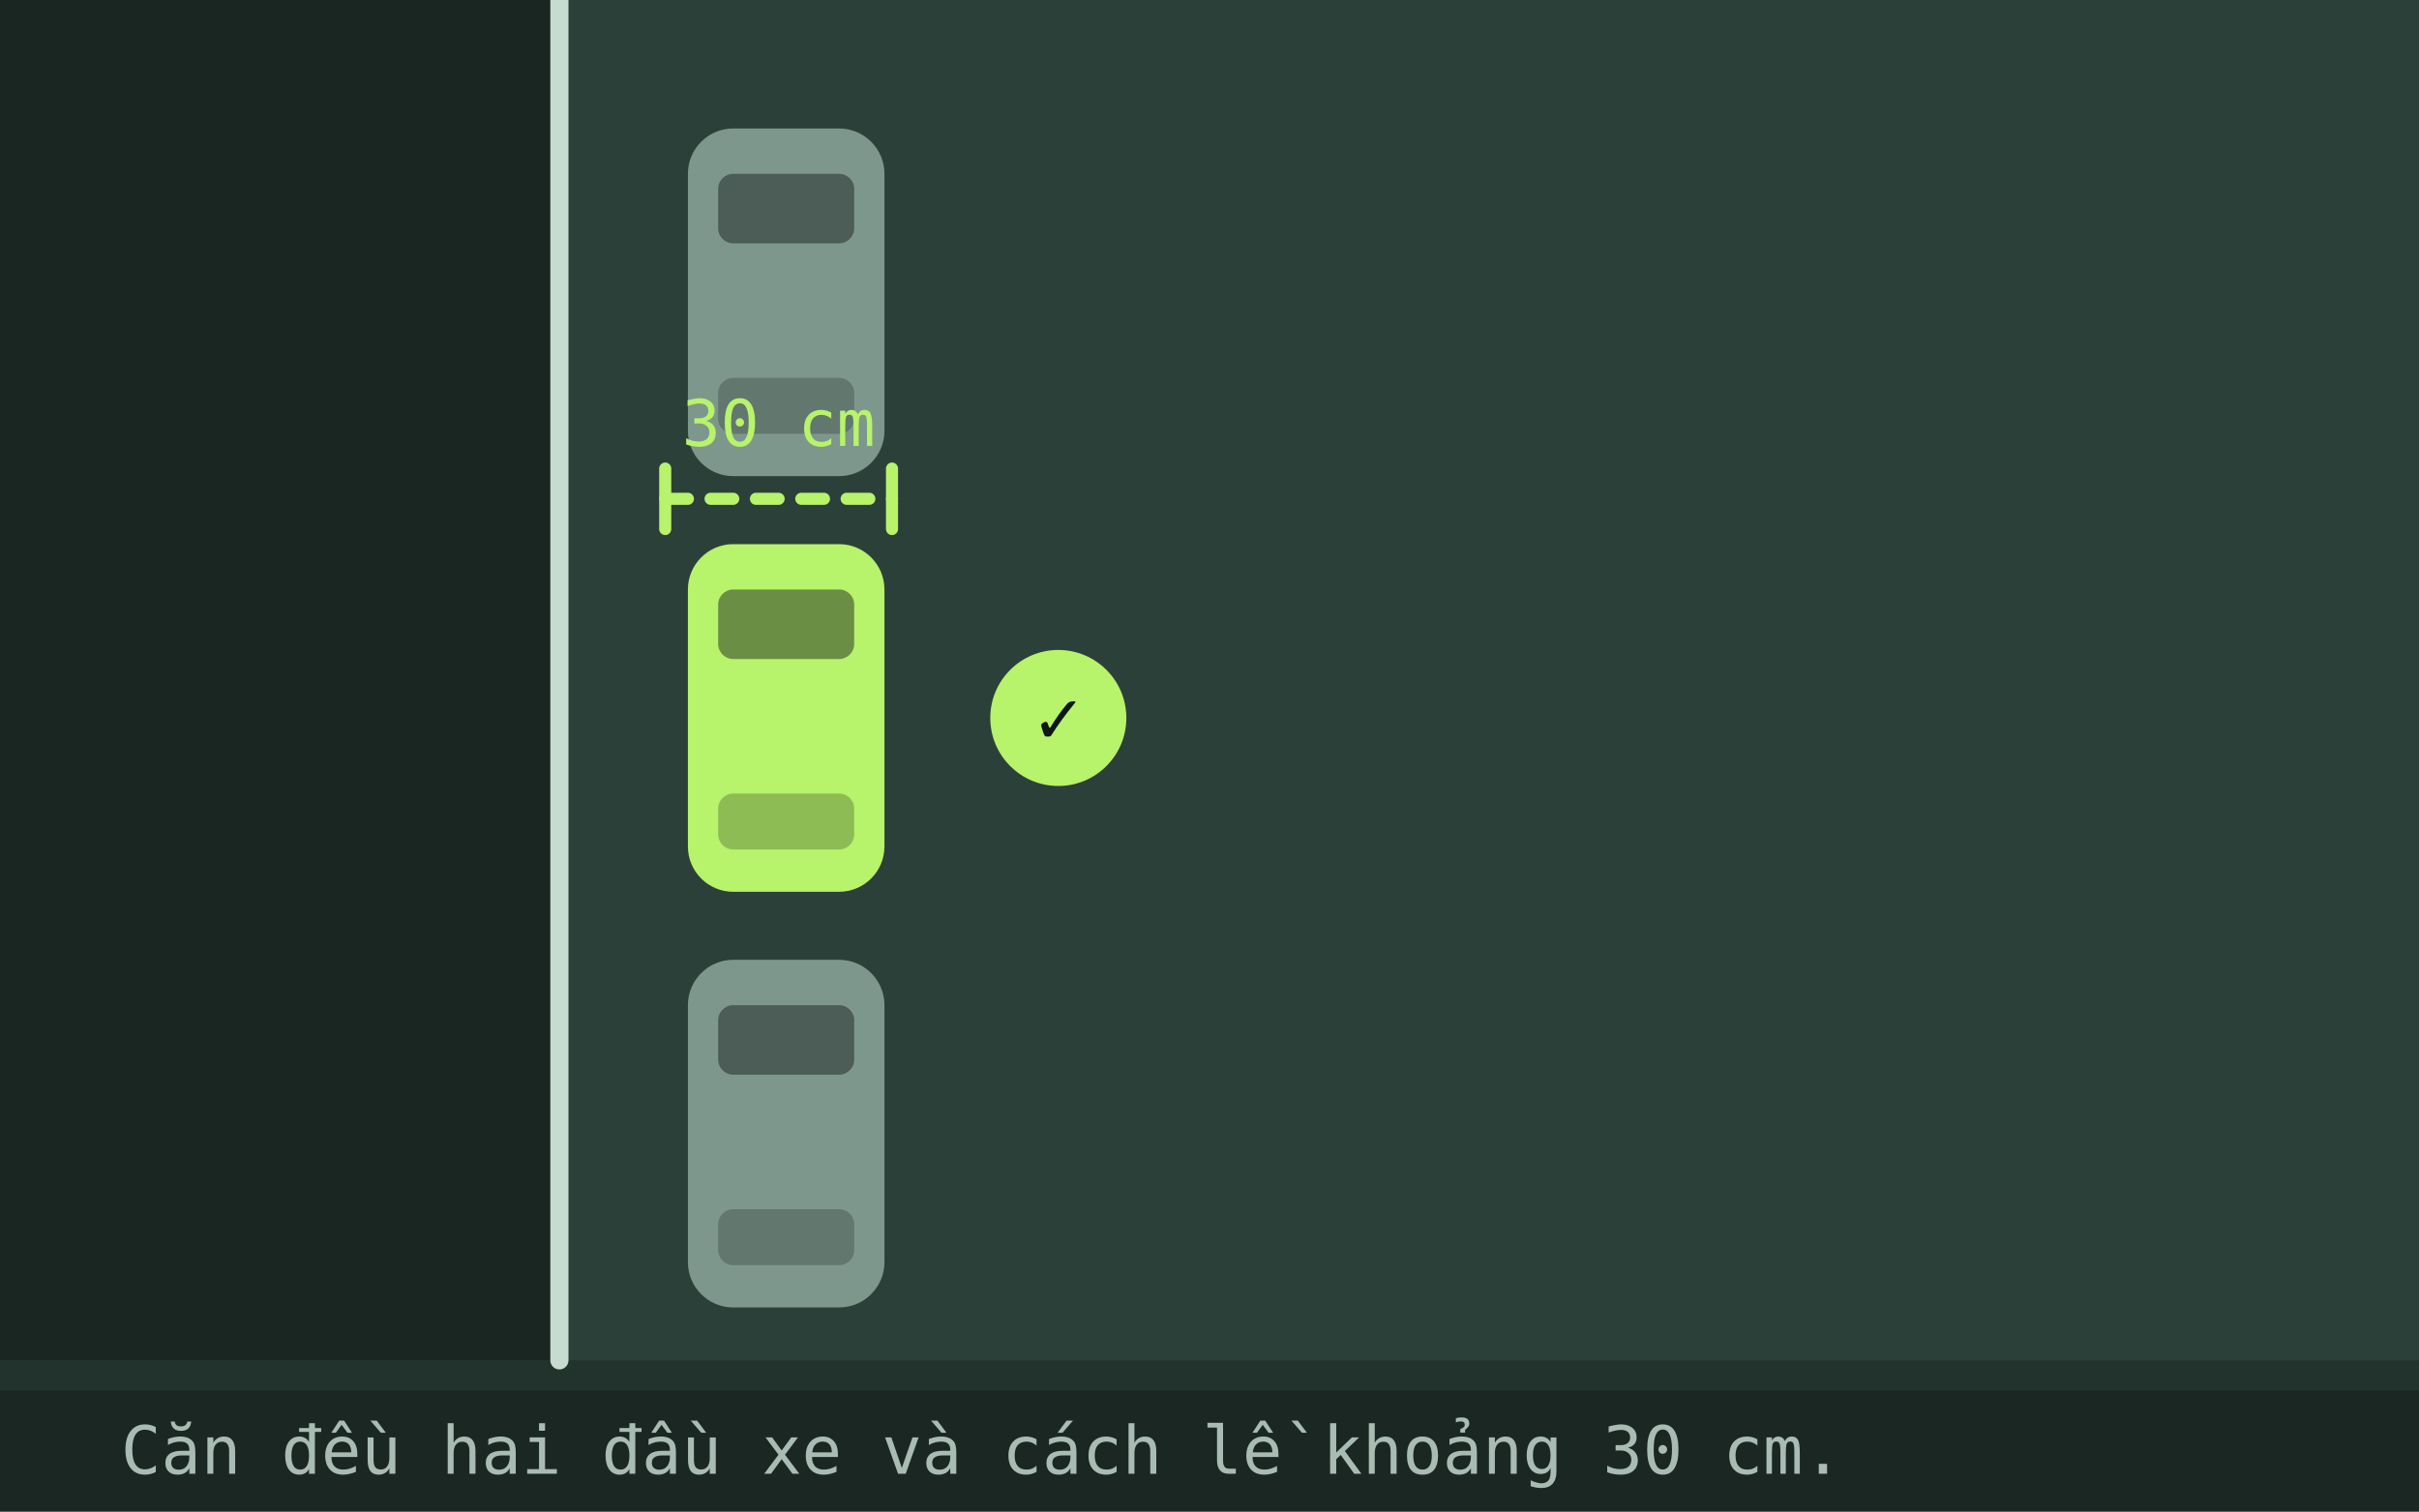
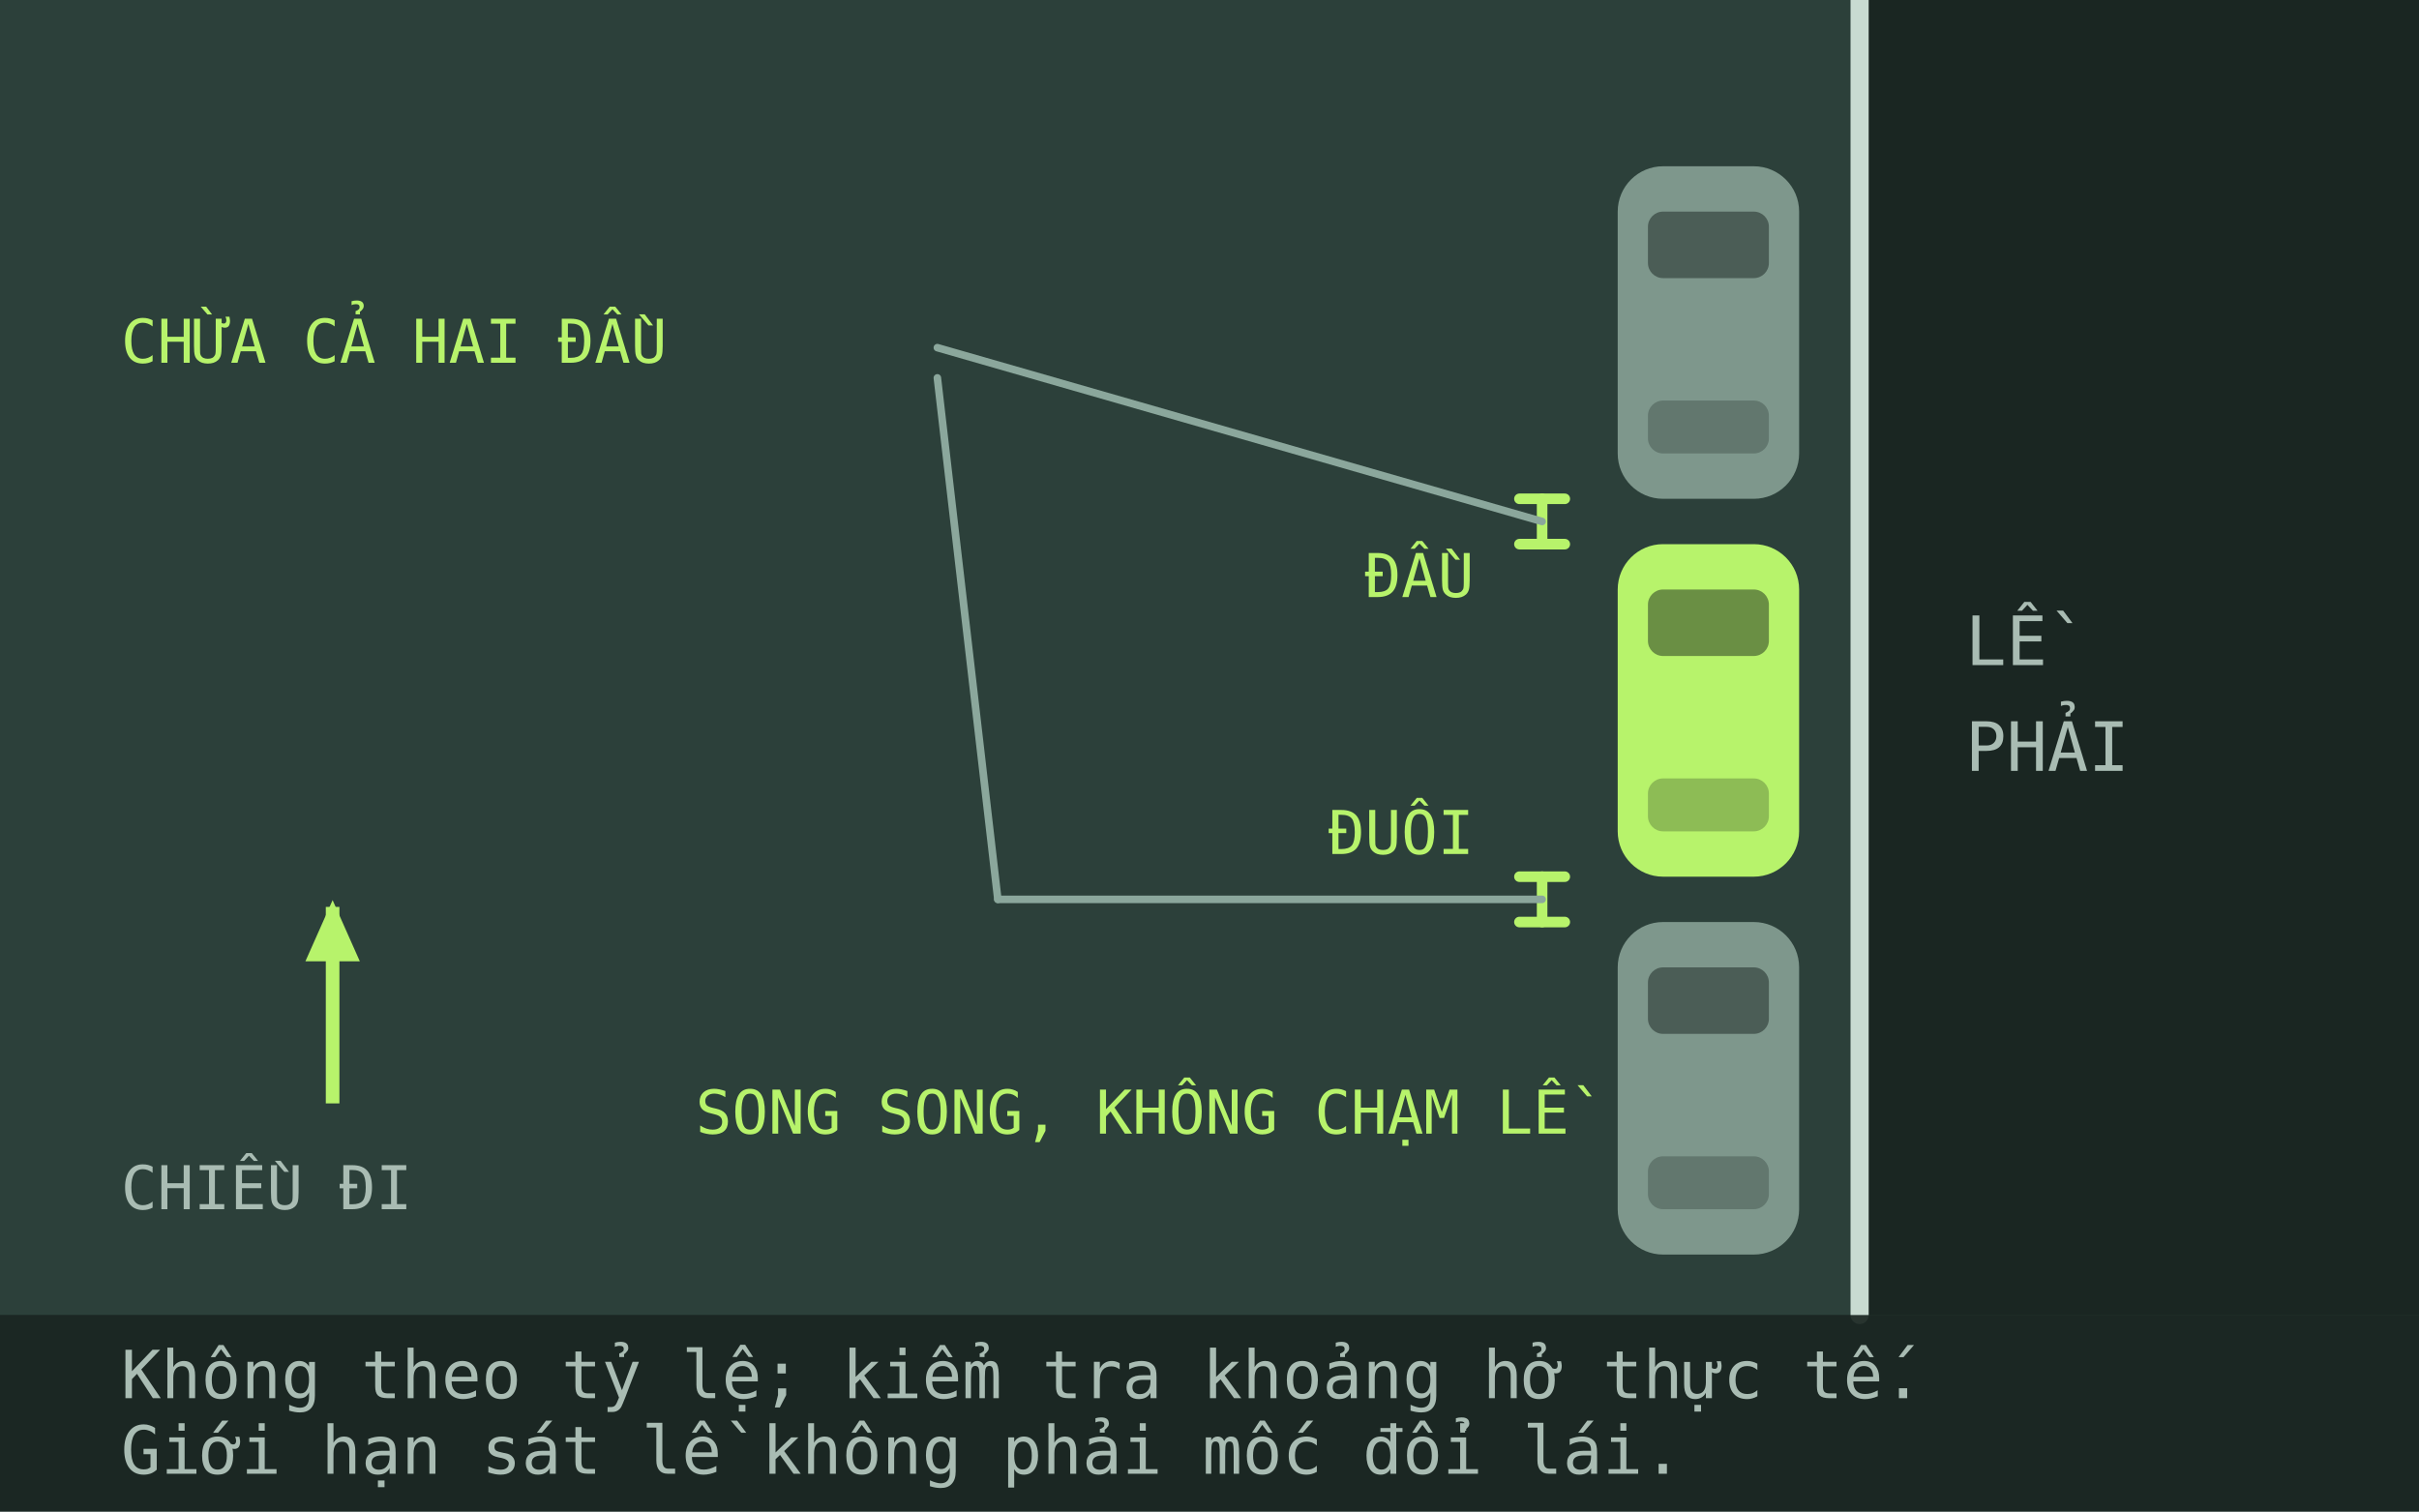
<svg xmlns="http://www.w3.org/2000/svg" viewBox="0 0 320 200" width="320" height="200" role="img" aria-labelledby="ttl">
  <defs>
    <marker id="tip" viewBox="0 0 10 10" refX="8" refY="5" markerWidth="5" markerHeight="5" orient="auto-start-reverse">
      <path d="M0 1L9 5L0 9Z" fill="#b7f36b" />
    </marker>
  </defs>
  <rect x="0" y="0" width="320" height="200" rx="0" fill="#22332e" />
-   <rect x="0" y="0" width="320" height="180" rx="0" fill="#2c403a" />
-   <rect x="0" y="0" width="74" height="180" rx="0" fill="#1a2622" />
-   <path d="M74 0L74 180" stroke="#c8dbd1" stroke-width="2.4" stroke-linecap="round" />
-   <g transform="translate(104 40) rotate(0)">
-     <rect x="-13" y="-23" width="26" height="46" rx="6" fill="#7e978c" />
-     <rect x="-9" y="-17" width="18" height="9.2" rx="2" fill="#0e1715" opacity=".45" />
-     <rect x="-9" y="10" width="18" height="7.4" rx="2" fill="#0e1715" opacity=".25" />
+   <rect x="0" y="0" width="320" height="174" rx="0" fill="#2c403a" />
+   <rect x="246" y="0" width="74" height="174" rx="0" fill="#1a2622" />
+   <g id="parallel-curb">
+     <path d="M246 0L246 174" stroke="#c8dbd1" stroke-width="2.4" stroke-linecap="round" />
  </g>
-   <g transform="translate(104 150) rotate(0)">
-     <rect x="-13" y="-23" width="26" height="46" rx="6" fill="#7e978c" />
-     <rect x="-9" y="-17" width="18" height="9.2" rx="2" fill="#0e1715" opacity=".45" />
-     <rect x="-9" y="10" width="18" height="7.4" rx="2" fill="#0e1715" opacity=".25" />
+   <g id="parallel-front">
+     <g transform="translate(226 44) rotate(0)">
+       <rect x="-12" y="-22" width="24" height="44" rx="6" fill="#7e978c" />
+       <rect x="-8" y="-16" width="16" height="8.8" rx="2" fill="#0e1715" opacity=".45" />
+       <rect x="-8" y="9" width="16" height="7" rx="2" fill="#0e1715" opacity=".25" />
+     </g>
  </g>
-   <g transform="translate(104 95) rotate(0)">
-     <rect x="-13" y="-23" width="26" height="46" rx="6" fill="#b7f36b" />
-     <rect x="-9" y="-17" width="18" height="9.2" rx="2" fill="#0e1715" opacity=".45" />
-     <rect x="-9" y="10" width="18" height="7.4" rx="2" fill="#0e1715" opacity=".25" />
+   <g id="parallel-rear">
+     <g transform="translate(226 144) rotate(0)">
+       <rect x="-12" y="-22" width="24" height="44" rx="6" fill="#7e978c" />
+       <rect x="-8" y="-16" width="16" height="8.8" rx="2" fill="#0e1715" opacity=".45" />
+       <rect x="-8" y="9" width="16" height="7" rx="2" fill="#0e1715" opacity=".25" />
+     </g>
  </g>
-   <path d="M88 66L118 66" stroke="#b7f36b" stroke-width="1.6" stroke-dasharray="3 3" stroke-linecap="round" />
-   <path d="M88 62L88 70" stroke="#b7f36b" stroke-width="1.6" stroke-linecap="round" />
-   <path d="M118 62L118 70" stroke="#b7f36b" stroke-width="1.6" stroke-linecap="round" />
-   <text x="103" y="59" font-family="DM Mono, ui-monospace, monospace" font-size="8.5" font-weight="500" fill="#b7f36b" text-anchor="middle">30 cm</text>
-   <g transform="translate(140 95)">
-     <circle r="9" fill="#b7f36b" />
-     <text x="0" y="3.4" font-family="DM Mono, ui-monospace, monospace" font-size="10" font-weight="700" fill="#0e1715" text-anchor="middle">✓</text>
+   <text x="260" y="88" font-family="DM Mono, ui-monospace, monospace" font-size="9" font-weight="500" fill="#a9bcb3" text-anchor="start">LỀ</text>
+   <text x="260" y="102" font-family="DM Mono, ui-monospace, monospace" font-size="9" font-weight="500" fill="#a9bcb3" text-anchor="start">PHẢI</text>
+   <g id="parallel-traffic">
+     <path d="M44 146L44 120" fill="none" stroke="#b7f36b" stroke-width="1.8" marker-end="url(#tip)" />
  </g>
-   <rect x="0" y="184" width="320" height="16" rx="0" fill="#1a2622" opacity="0.92" />
-   <text x="16" y="195" font-family="DM Mono, ui-monospace, monospace" font-size="8.8" font-weight="500" fill="#a9bcb3" text-anchor="start">Căn đều hai đầu xe và cách lề khoảng 30 cm.</text>
+   <text x="16" y="160" font-family="DM Mono, ui-monospace, monospace" font-size="8" font-weight="500" fill="#a9bcb3" text-anchor="start">CHIỀU ĐI</text>
+   <g id="parallel-car">
+     <g transform="translate(226 94) rotate(0)">
+       <rect x="-12" y="-22" width="24" height="44" rx="6" fill="#b7f36b" />
+       <rect x="-8" y="-16" width="16" height="8.8" rx="2" fill="#0e1715" opacity=".45" />
+       <rect x="-8" y="9" width="16" height="7" rx="2" fill="#0e1715" opacity=".25" />
+     </g>
+   </g>
+   <text x="195" y="79" font-family="DM Mono, ui-monospace, monospace" font-size="8" font-weight="500" fill="#b7f36b" text-anchor="end">ĐẦU</text>
+   <text x="195" y="113" font-family="DM Mono, ui-monospace, monospace" font-size="8" font-weight="500" fill="#b7f36b" text-anchor="end">ĐUÔI</text>
+   <g id="parallel-end-gaps">
+     <path d="M204 66L204 72" stroke="#b7f36b" stroke-width="1.4" stroke-linecap="round" />
+     <path d="M201 66L207 66" stroke="#b7f36b" stroke-width="1.4" stroke-linecap="round" />
+     <path d="M201 72L207 72" stroke="#b7f36b" stroke-width="1.4" stroke-linecap="round" />
+     <path d="M204 116L204 122" stroke="#b7f36b" stroke-width="1.4" stroke-linecap="round" />
+     <path d="M201 116L207 116" stroke="#b7f36b" stroke-width="1.4" stroke-linecap="round" />
+     <path d="M201 122L207 122" stroke="#b7f36b" stroke-width="1.4" stroke-linecap="round" />
+   </g>
+   <text x="16" y="48" font-family="DM Mono, ui-monospace, monospace" font-size="8" font-weight="500" fill="#b7f36b" text-anchor="start">CHỪA CẢ HAI ĐẦU</text>
+   <path d="M124 46L204 69" stroke="#8ba79c" stroke-width="1" stroke-linecap="round" />
+   <path d="M124 50L132 119" stroke="#8ba79c" stroke-width="1" stroke-linecap="round" />
+   <path d="M132 119L204 119" stroke="#8ba79c" stroke-width="1" stroke-linecap="round" />
+   <text x="92" y="150" font-family="DM Mono, ui-monospace, monospace" font-size="8" font-weight="500" fill="#b7f36b" text-anchor="start">SONG SONG, KHÔNG CHẠM LỀ</text>
+   <rect x="0" y="174" width="320" height="26" rx="0" fill="#1a2622" opacity="0.92" />
+   <text x="16" y="185" font-family="DM Mono, ui-monospace, monospace" font-size="8.8" font-weight="500" fill="#a9bcb3" text-anchor="start">Không theo tỷ lệ; kiểm tra khoảng hở thực tế.</text>
+   <text x="16" y="195" font-family="DM Mono, ui-monospace, monospace" font-size="8.8" font-weight="500" fill="#a9bcb3" text-anchor="start">Giới hạn sát lề không phải mốc đổi lái.</text>
</svg>
